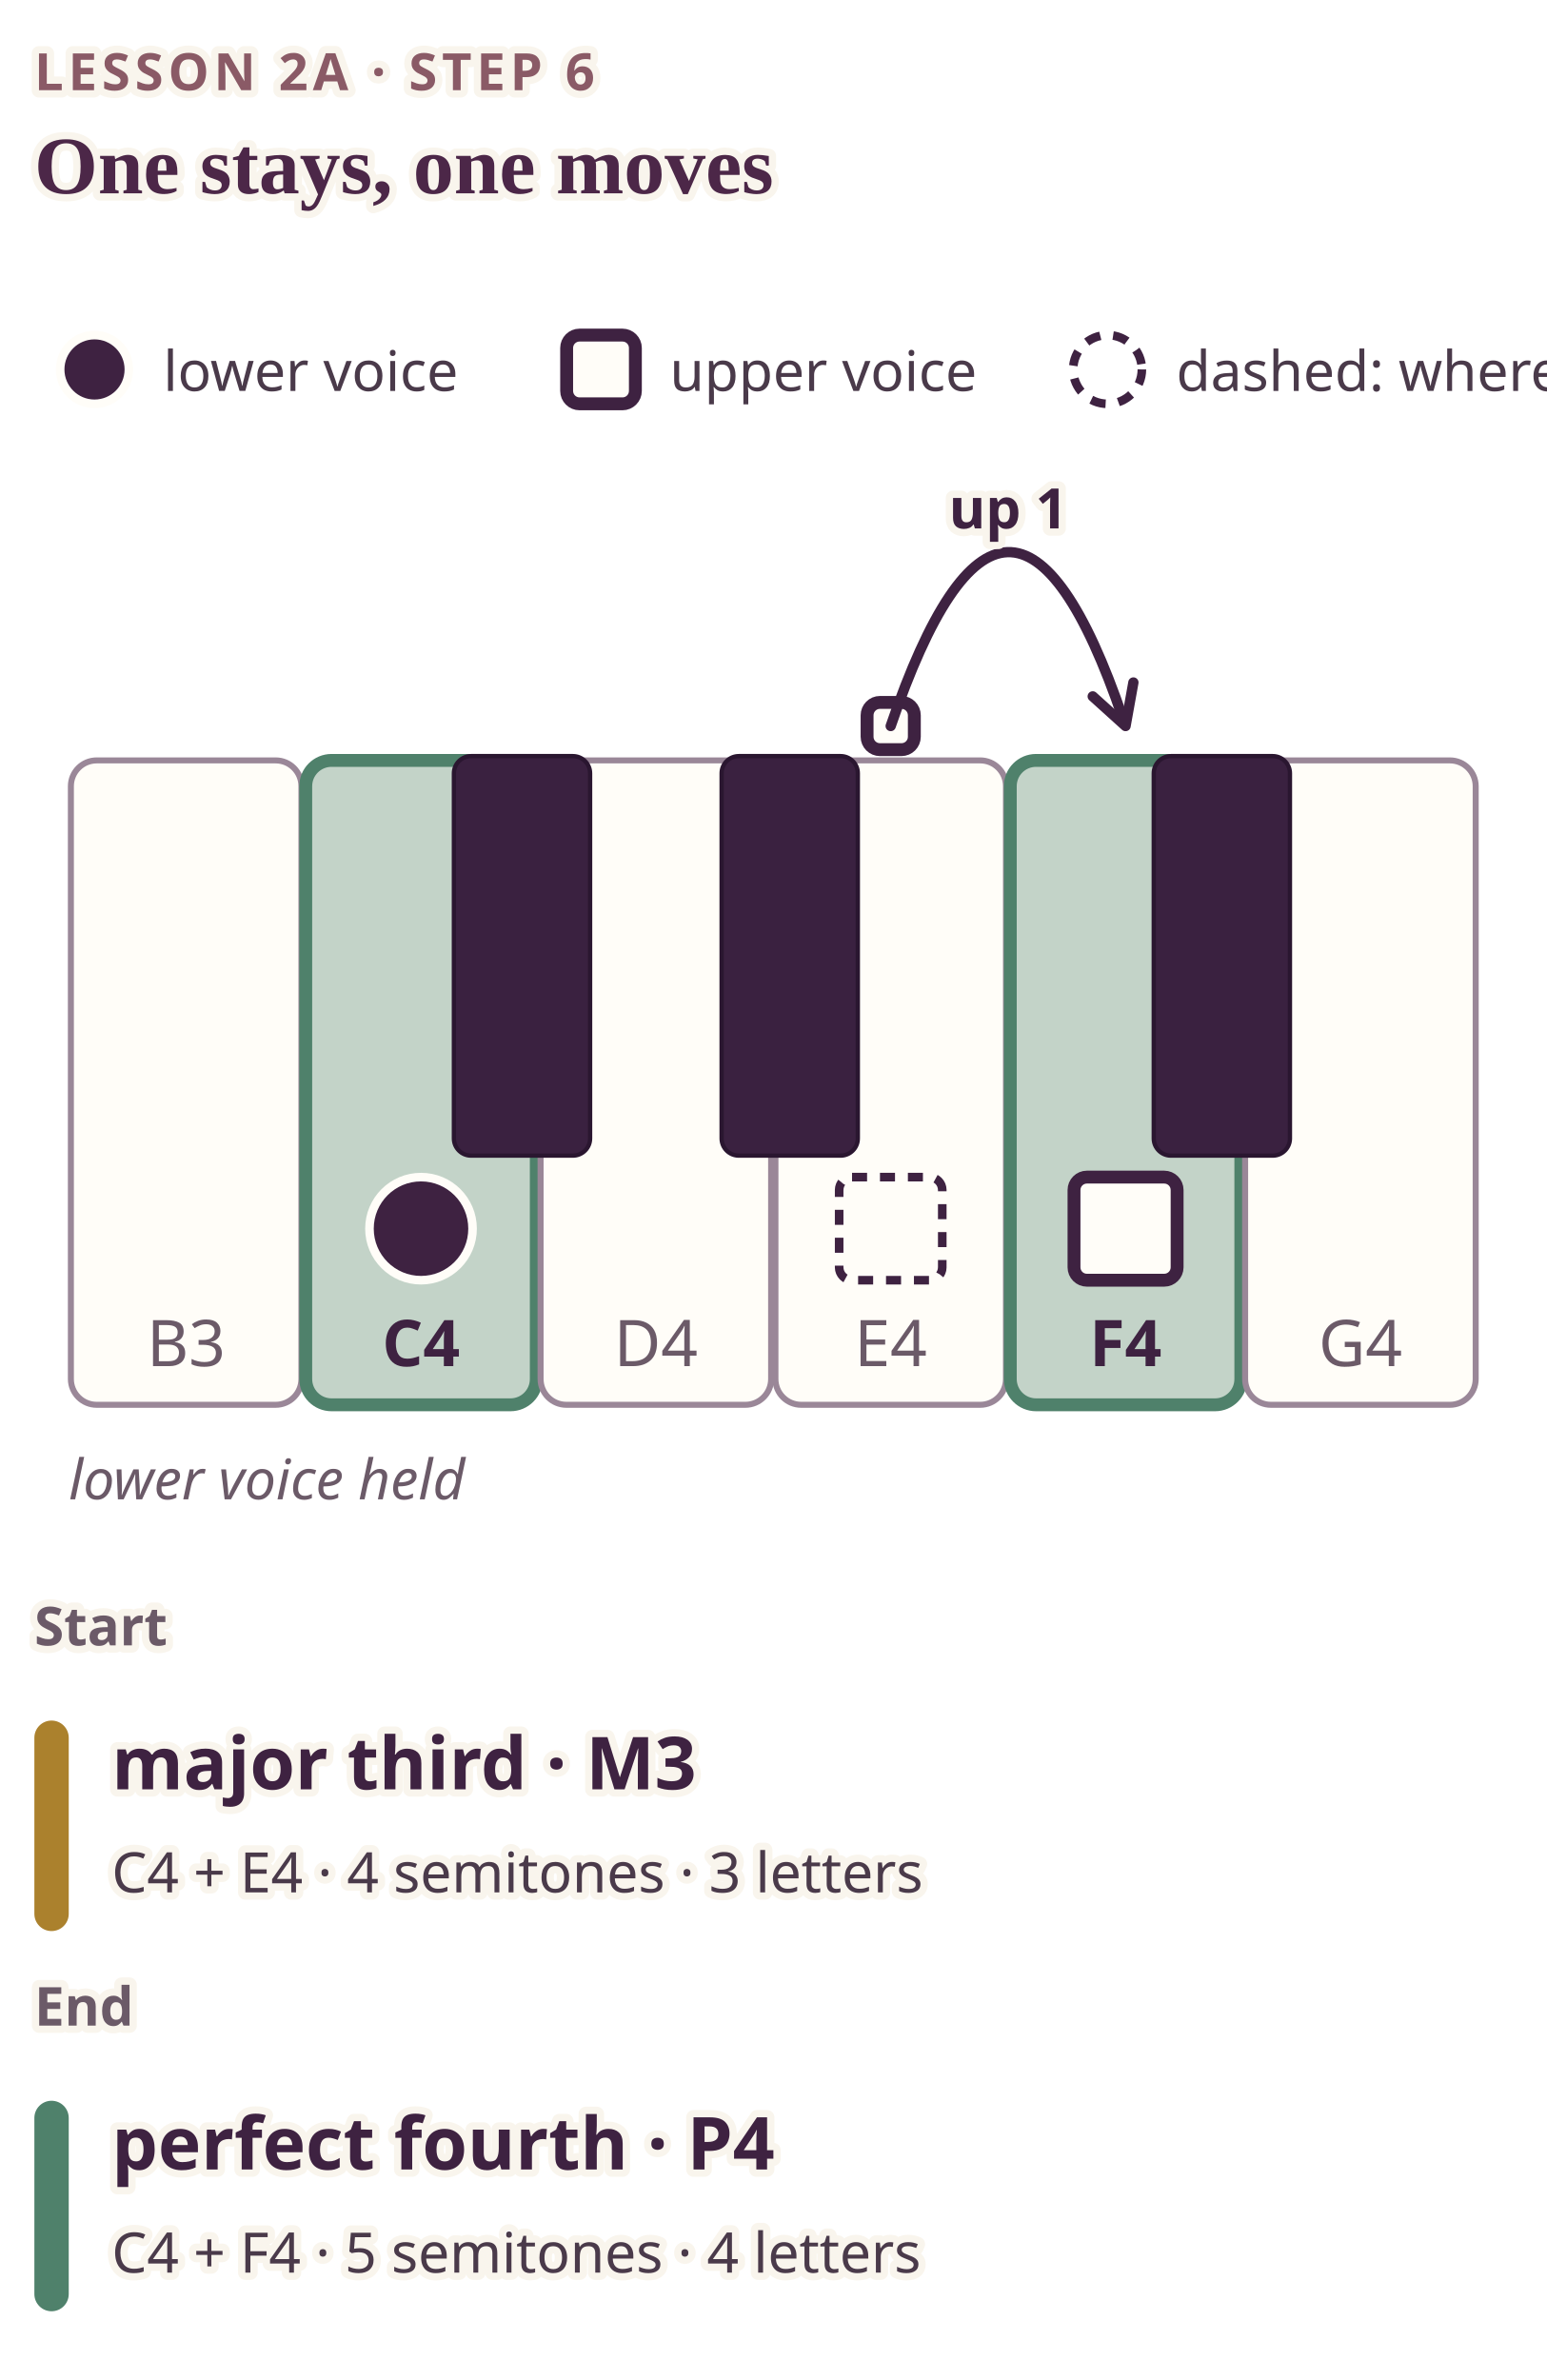
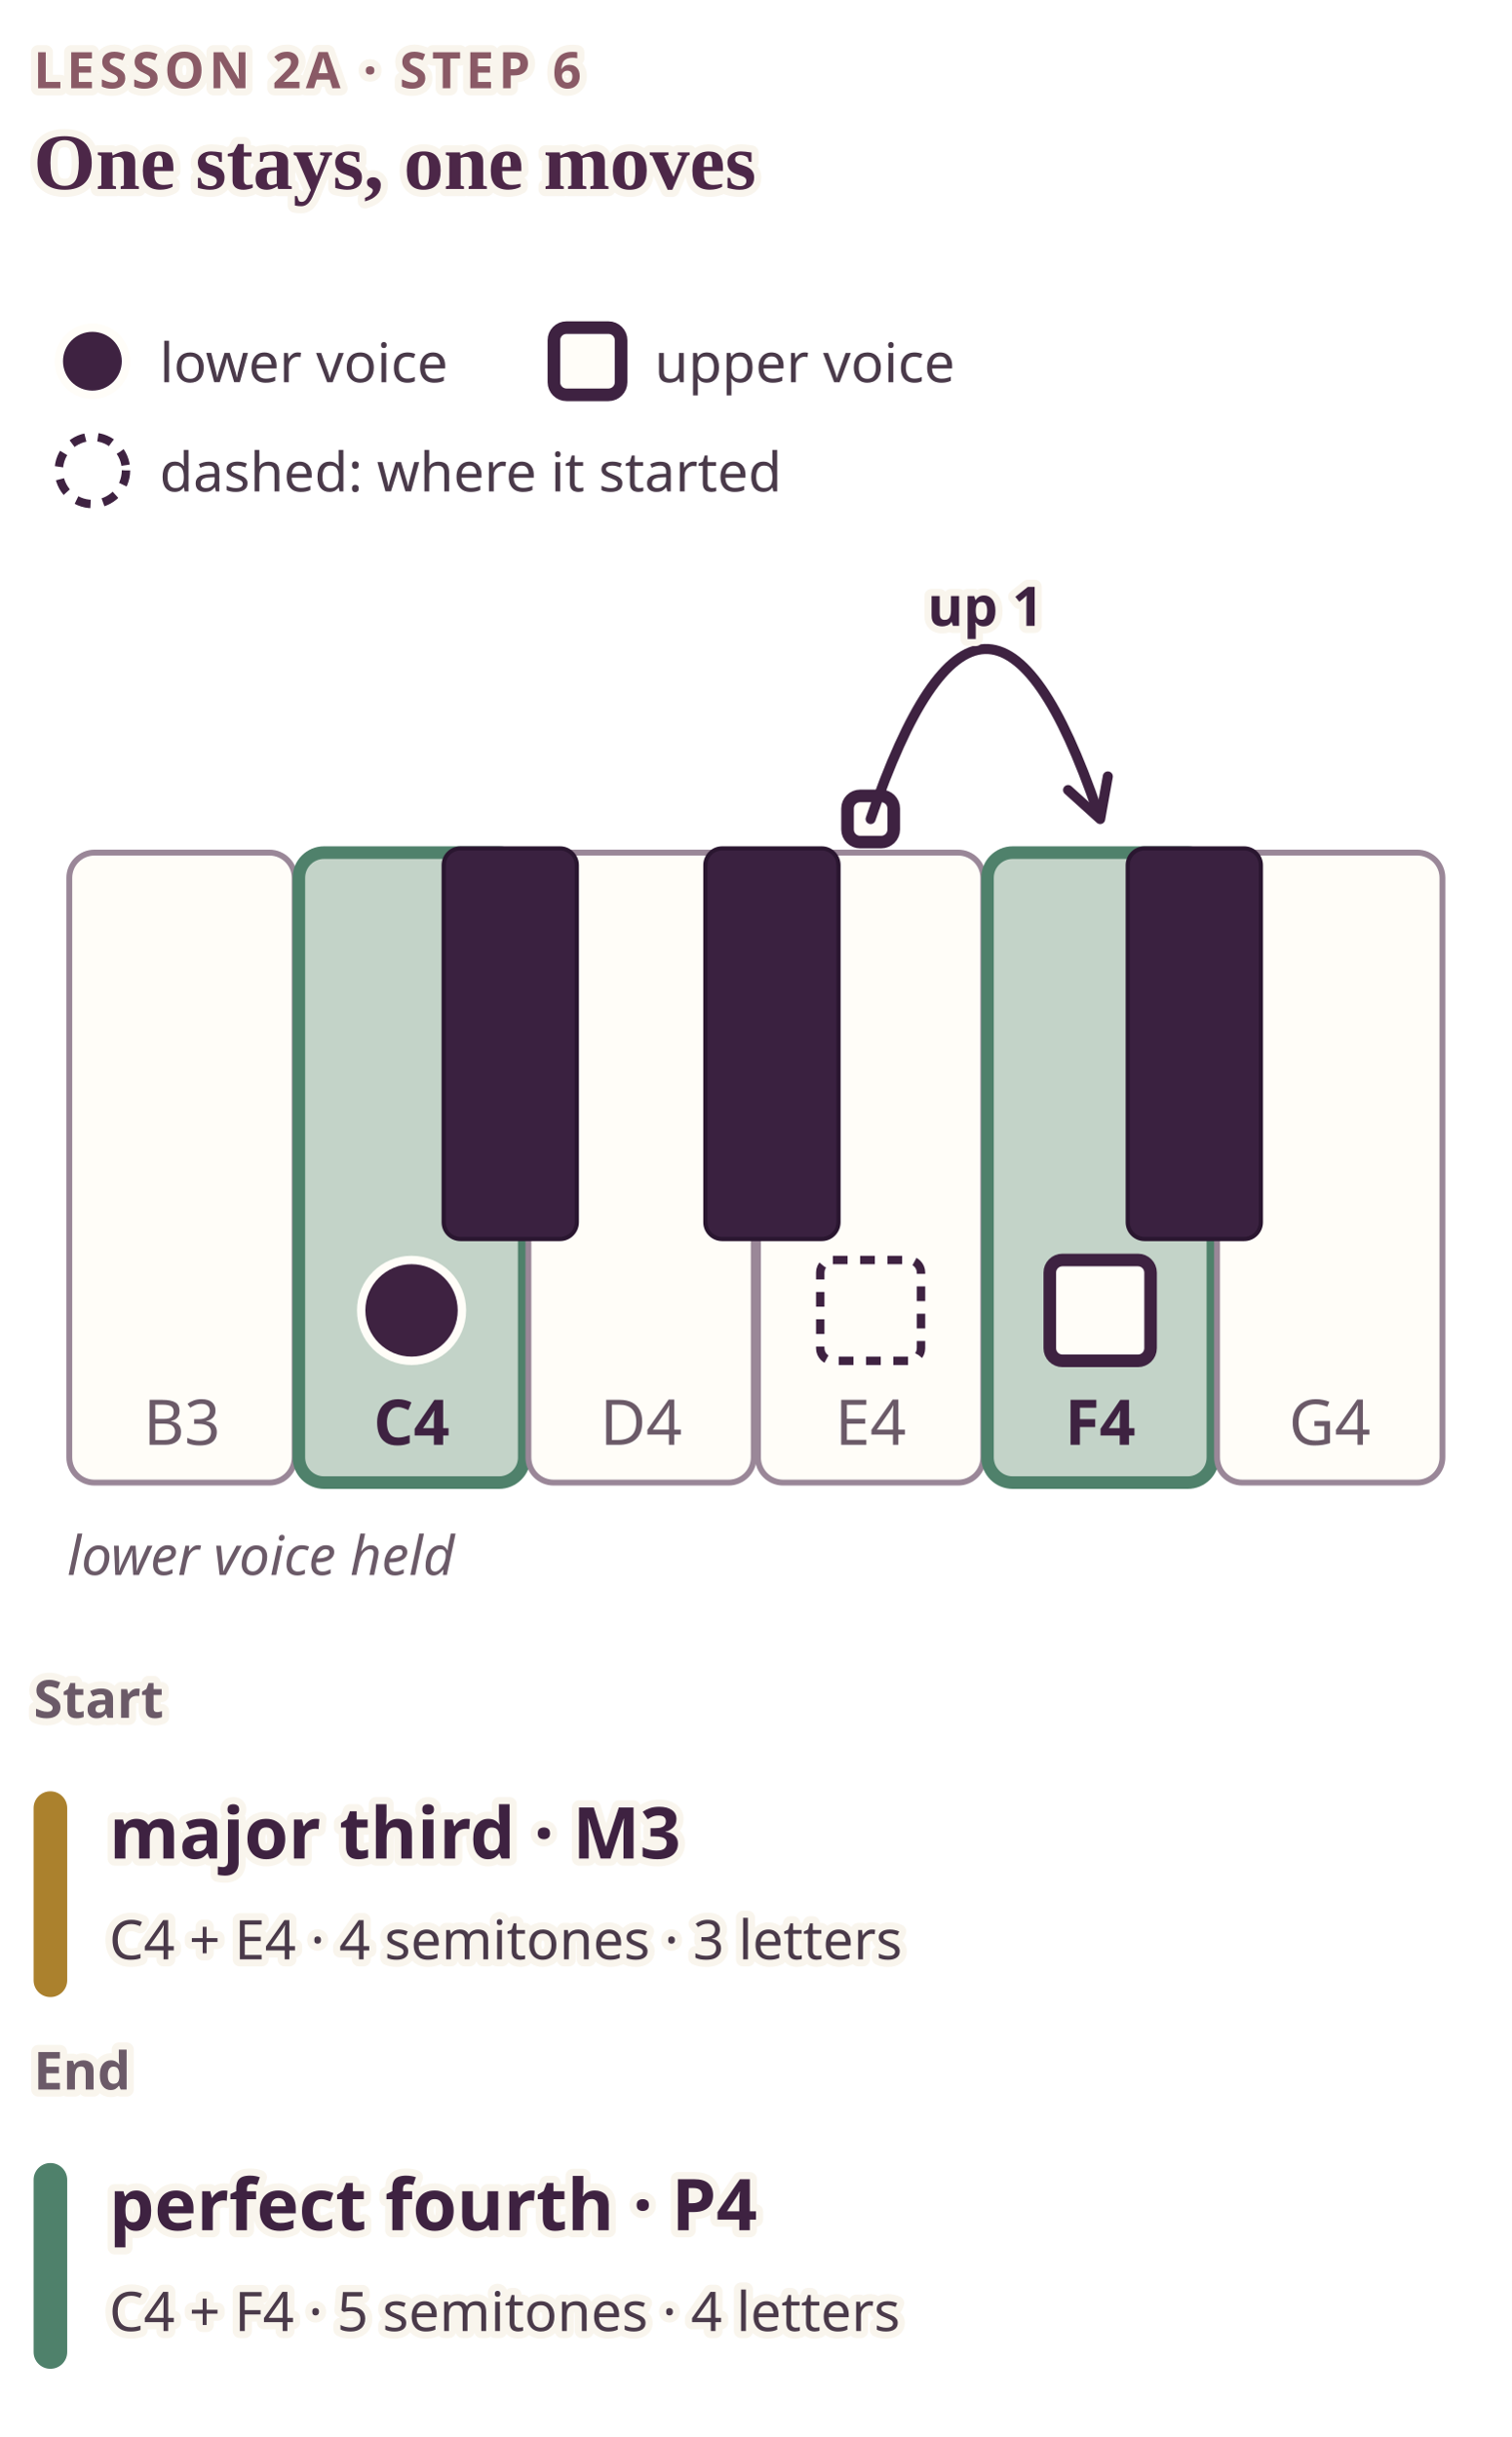
- <svg xmlns="http://www.w3.org/2000/svg" viewBox="0 0 360 554" width="360" height="554" role="img" aria-labelledby="m07-2a-05-narrow-t m07-2a-05-narrow-d">
+ <svg xmlns="http://www.w3.org/2000/svg" viewBox="0 0 360 580" width="360" height="580" role="img" aria-labelledby="m07-2a-05-narrow-t m07-2a-05-narrow-d">
  <defs>
    <linearGradient id="m07-2a-05-narrow-w" x1="0" y1="0" x2="0" y2="1">
      <stop offset="0" stop-color="#fffdf8" />
      <stop offset=".78" stop-color="#f7efe2" />
      <stop offset="1" stop-color="#eadfcd" />
    </linearGradient>
    <linearGradient id="m07-2a-05-narrow-b" x1="0" y1="0" x2="0" y2="1">
      <stop offset="0" stop-color="#4a2a4d" />
      <stop offset=".85" stop-color="#2a1630" />
      <stop offset="1" stop-color="#3a2140" />
    </linearGradient>
    <radialGradient id="m07-2a-05-narrow-home" cx=".5" cy=".82" r=".75">
      <stop offset="0" stop-color="#ffd98a" />
      <stop offset=".55" stop-color="#f6b94f" />
      <stop offset="1" stop-color="#f3a53a" stop-opacity=".92" />
    </radialGradient>
    <radialGradient id="m07-2a-05-narrow-lower" cx=".5" cy=".82" r=".75">
      <stop offset="0" stop-color="#ffe0a6" />
      <stop offset="1" stop-color="#f3b25a" />
    </radialGradient>
    <radialGradient id="m07-2a-05-narrow-upper" cx=".5" cy=".82" r=".75">
      <stop offset="0" stop-color="#bfe7e2" />
      <stop offset="1" stop-color="#8fcdc6" />
    </radialGradient>
    <linearGradient id="m07-2a-05-narrow-shared" x1="0" y1="0" x2="1" y2="0">
      <stop offset="0" stop-color="#f6c46a" />
      <stop offset=".5" stop-color="#efe6c4" />
      <stop offset="1" stop-color="#8fcdc6" />
    </linearGradient>
    <filter id="m07-2a-05-narrow-glow" x="-40%" y="-20%" width="180%" height="150%">
      <feGaussianBlur stdDeviation="9" />
    </filter>
  </defs>
  <g transform="translate(8 8)">
    <g transform="translate(0 0)">
      <text x="0" y="13" font-family="ui-sans-serif, system-ui, 'Segoe UI', sans-serif" font-size="12" font-weight="700" text-anchor="start" fill="#8a5a66" letter-spacing="1.1" stroke="#f9f5ed" stroke-width="3.4" stroke-linejoin="round" paint-order="stroke fill">LESSON 2A · STEP 6</text>
      <text x="0" y="37" font-family="Georgia, 'Times New Roman', serif" font-size="19" font-weight="600" text-anchor="start" fill="#4C2748" stroke="#f9f5ed" stroke-width="3.4" stroke-linejoin="round" paint-order="stroke fill">One stays, one moves</text>
    </g>
    <g transform="translate(0 65)">
      <circle cx="14" cy="13" r="8" fill="#3e2241" stroke="#fffdf8" stroke-width="2" />
      <text x="30" y="18" font-family="ui-sans-serif, system-ui, 'Segoe UI', sans-serif" font-size="13" font-weight="400" text-anchor="start" fill="#4a3a4a">lower voice</text>
      <rect x="123.9" y="5" width="16" height="16" rx="3" fill="#fffdf8" stroke="#3e2241" stroke-width="3" />
      <text x="147.9" y="18" font-family="ui-sans-serif, system-ui, 'Segoe UI', sans-serif" font-size="13" font-weight="400" text-anchor="start" fill="#4a3a4a">upper voice</text>
-       <circle cx="249.8" cy="13" r="8" fill="none" stroke="#3e2241" stroke-width="2" stroke-dasharray="3.5 3" />
-       <text x="265.8" y="18" font-family="ui-sans-serif, system-ui, 'Segoe UI', sans-serif" font-size="13" font-weight="400" text-anchor="start" fill="#4a3a4a">dashed: where it started</text>
+       <circle cx="14" cy="39" r="8" fill="none" stroke="#3e2241" stroke-width="2" stroke-dasharray="3.5 3" />
+       <text x="30" y="44" font-family="ui-sans-serif, system-ui, 'Segoe UI', sans-serif" font-size="13" font-weight="400" text-anchor="start" fill="#4a3a4a">dashed: where it started</text>
    </g>
-     <g transform="translate(0 105)">
+     <g transform="translate(0 131)">
      <rect x="8.5" y="64" width="53.667" height="150" rx="6" fill="#fffdf8" stroke="#9a8798" stroke-width="1.4" />
      <rect x="63.167" y="64" width="53.667" height="150" rx="6" fill="#c3d3c8" stroke="#4F816B" stroke-width="3" />
      <rect x="117.833" y="64" width="53.667" height="150" rx="6" fill="#fffdf8" stroke="#9a8798" stroke-width="1.4" />
      <rect x="172.5" y="64" width="53.667" height="150" rx="6" fill="#fffdf8" stroke="#9a8798" stroke-width="1.4" />
      <rect x="227.167" y="64" width="53.667" height="150" rx="6" fill="#c3d3c8" stroke="#4F816B" stroke-width="3" />
      <rect x="281.833" y="64" width="53.667" height="150" rx="6" fill="#fffdf8" stroke="#9a8798" stroke-width="1.4" />
      <rect x="97.653" y="63" width="31.707" height="93" rx="4" fill="#3a2140" stroke="#2a1630" stroke-width="1" />
      <rect x="159.973" y="63" width="31.707" height="93" rx="4" fill="#3a2140" stroke="#2a1630" stroke-width="1" />
      <rect x="260.56" y="63" width="31.707" height="93" rx="4" fill="#3a2140" stroke="#2a1630" stroke-width="1" />
      <text x="35.333" y="205" font-family="ui-sans-serif, system-ui, 'Segoe UI', sans-serif" font-size="15" font-weight="500" text-anchor="middle" fill="#6b5a68">B3</text>
      <text x="90" y="205" font-family="ui-sans-serif, system-ui, 'Segoe UI', sans-serif" font-size="15" font-weight="700" text-anchor="middle" fill="#3e2241">C4</text>
      <text x="144.667" y="205" font-family="ui-sans-serif, system-ui, 'Segoe UI', sans-serif" font-size="15" font-weight="500" text-anchor="middle" fill="#6b5a68">D4</text>
      <text x="199.333" y="205" font-family="ui-sans-serif, system-ui, 'Segoe UI', sans-serif" font-size="15" font-weight="500" text-anchor="middle" fill="#6b5a68">E4</text>
      <text x="254" y="205" font-family="ui-sans-serif, system-ui, 'Segoe UI', sans-serif" font-size="15" font-weight="700" text-anchor="middle" fill="#3e2241">F4</text>
      <text x="308.667" y="205" font-family="ui-sans-serif, system-ui, 'Segoe UI', sans-serif" font-size="15" font-weight="500" text-anchor="middle" fill="#6b5a68">G4</text>
      <circle cx="90" cy="173" r="12" fill="#3e2241" stroke="#fffdf8" stroke-width="2" />
      <rect x="187.333" y="161" width="24" height="24" rx="3" fill="none" stroke="#3e2241" stroke-width="2" stroke-dasharray="3.5 3" />
      <rect x="242" y="161" width="24" height="24" rx="3" fill="#fffdf8" stroke="#3e2241" stroke-width="3" />
      <rect x="193.833" y="50.5" width="11" height="11" rx="3" fill="#fffdf8" stroke="#3e2241" stroke-width="3" />
      <path d="M199.333 56 Q226.667 -24 253.353 54.107" fill="none" stroke="#3e2241" stroke-width="2.4" stroke-linecap="round" />
      <path d="M254 56 l-7.641 -6.9 M254 56 l1.822 -10.133" stroke="#3e2241" stroke-width="2.4" stroke-linecap="round" />
      <text x="226.667" y="10" font-family="ui-sans-serif, system-ui, 'Segoe UI', sans-serif" font-size="13" font-weight="700" text-anchor="middle" fill="#3e2241" stroke="#f9f5ed" stroke-width="3.4" stroke-linejoin="round" paint-order="stroke fill">up 1</text>
      <text x="8" y="236" font-family="ui-sans-serif, system-ui, 'Segoe UI', sans-serif" font-size="13" font-weight="400" text-anchor="start" fill="#6b5a68" font-style="italic">lower voice held</text>
    </g>
-     <g transform="translate(0 361)">
+     <g transform="translate(0 387)">
      <g transform="translate(0 0)">
        <text x="0" y="14" font-family="ui-sans-serif, system-ui, 'Segoe UI', sans-serif" font-size="12.5" font-weight="700" text-anchor="start" fill="#6b5a68" stroke="#f9f5ed" stroke-width="3.4" stroke-linejoin="round" paint-order="stroke fill">Start</text>
      </g>
      <g transform="translate(0 27.5)">
        <rect x="0" y="4" width="8" height="49" rx="4" fill="#AB812D" />
        <text x="18" y="20" font-family="ui-sans-serif, system-ui, 'Segoe UI', sans-serif" font-size="17" font-weight="700" text-anchor="start" fill="#3e2241" stroke="#f9f5ed" stroke-width="3.4" stroke-linejoin="round" paint-order="stroke fill">major third · M3</text>
        <text x="18" y="44" font-family="ui-sans-serif, system-ui, 'Segoe UI', sans-serif" font-size="13" font-weight="400" text-anchor="start" fill="#4a3a4a" stroke="#f9f5ed" stroke-width="3.4" stroke-linejoin="round" paint-order="stroke fill">C4 + E4 · 4 semitones · 3 letters</text>
      </g>
      <g transform="translate(0 88.5)">
        <text x="0" y="14" font-family="ui-sans-serif, system-ui, 'Segoe UI', sans-serif" font-size="12.5" font-weight="700" text-anchor="start" fill="#6b5a68" stroke="#f9f5ed" stroke-width="3.4" stroke-linejoin="round" paint-order="stroke fill">End</text>
      </g>
      <g transform="translate(0 116)">
        <rect x="0" y="4" width="8" height="49" rx="4" fill="#4F816B" />
        <text x="18" y="20" font-family="ui-sans-serif, system-ui, 'Segoe UI', sans-serif" font-size="17" font-weight="700" text-anchor="start" fill="#3e2241" stroke="#f9f5ed" stroke-width="3.4" stroke-linejoin="round" paint-order="stroke fill">perfect fourth · P4</text>
        <text x="18" y="44" font-family="ui-sans-serif, system-ui, 'Segoe UI', sans-serif" font-size="13" font-weight="400" text-anchor="start" fill="#4a3a4a" stroke="#f9f5ed" stroke-width="3.4" stroke-linejoin="round" paint-order="stroke fill">C4 + F4 · 5 semitones · 4 letters</text>
      </g>
    </g>
  </g>
</svg>
